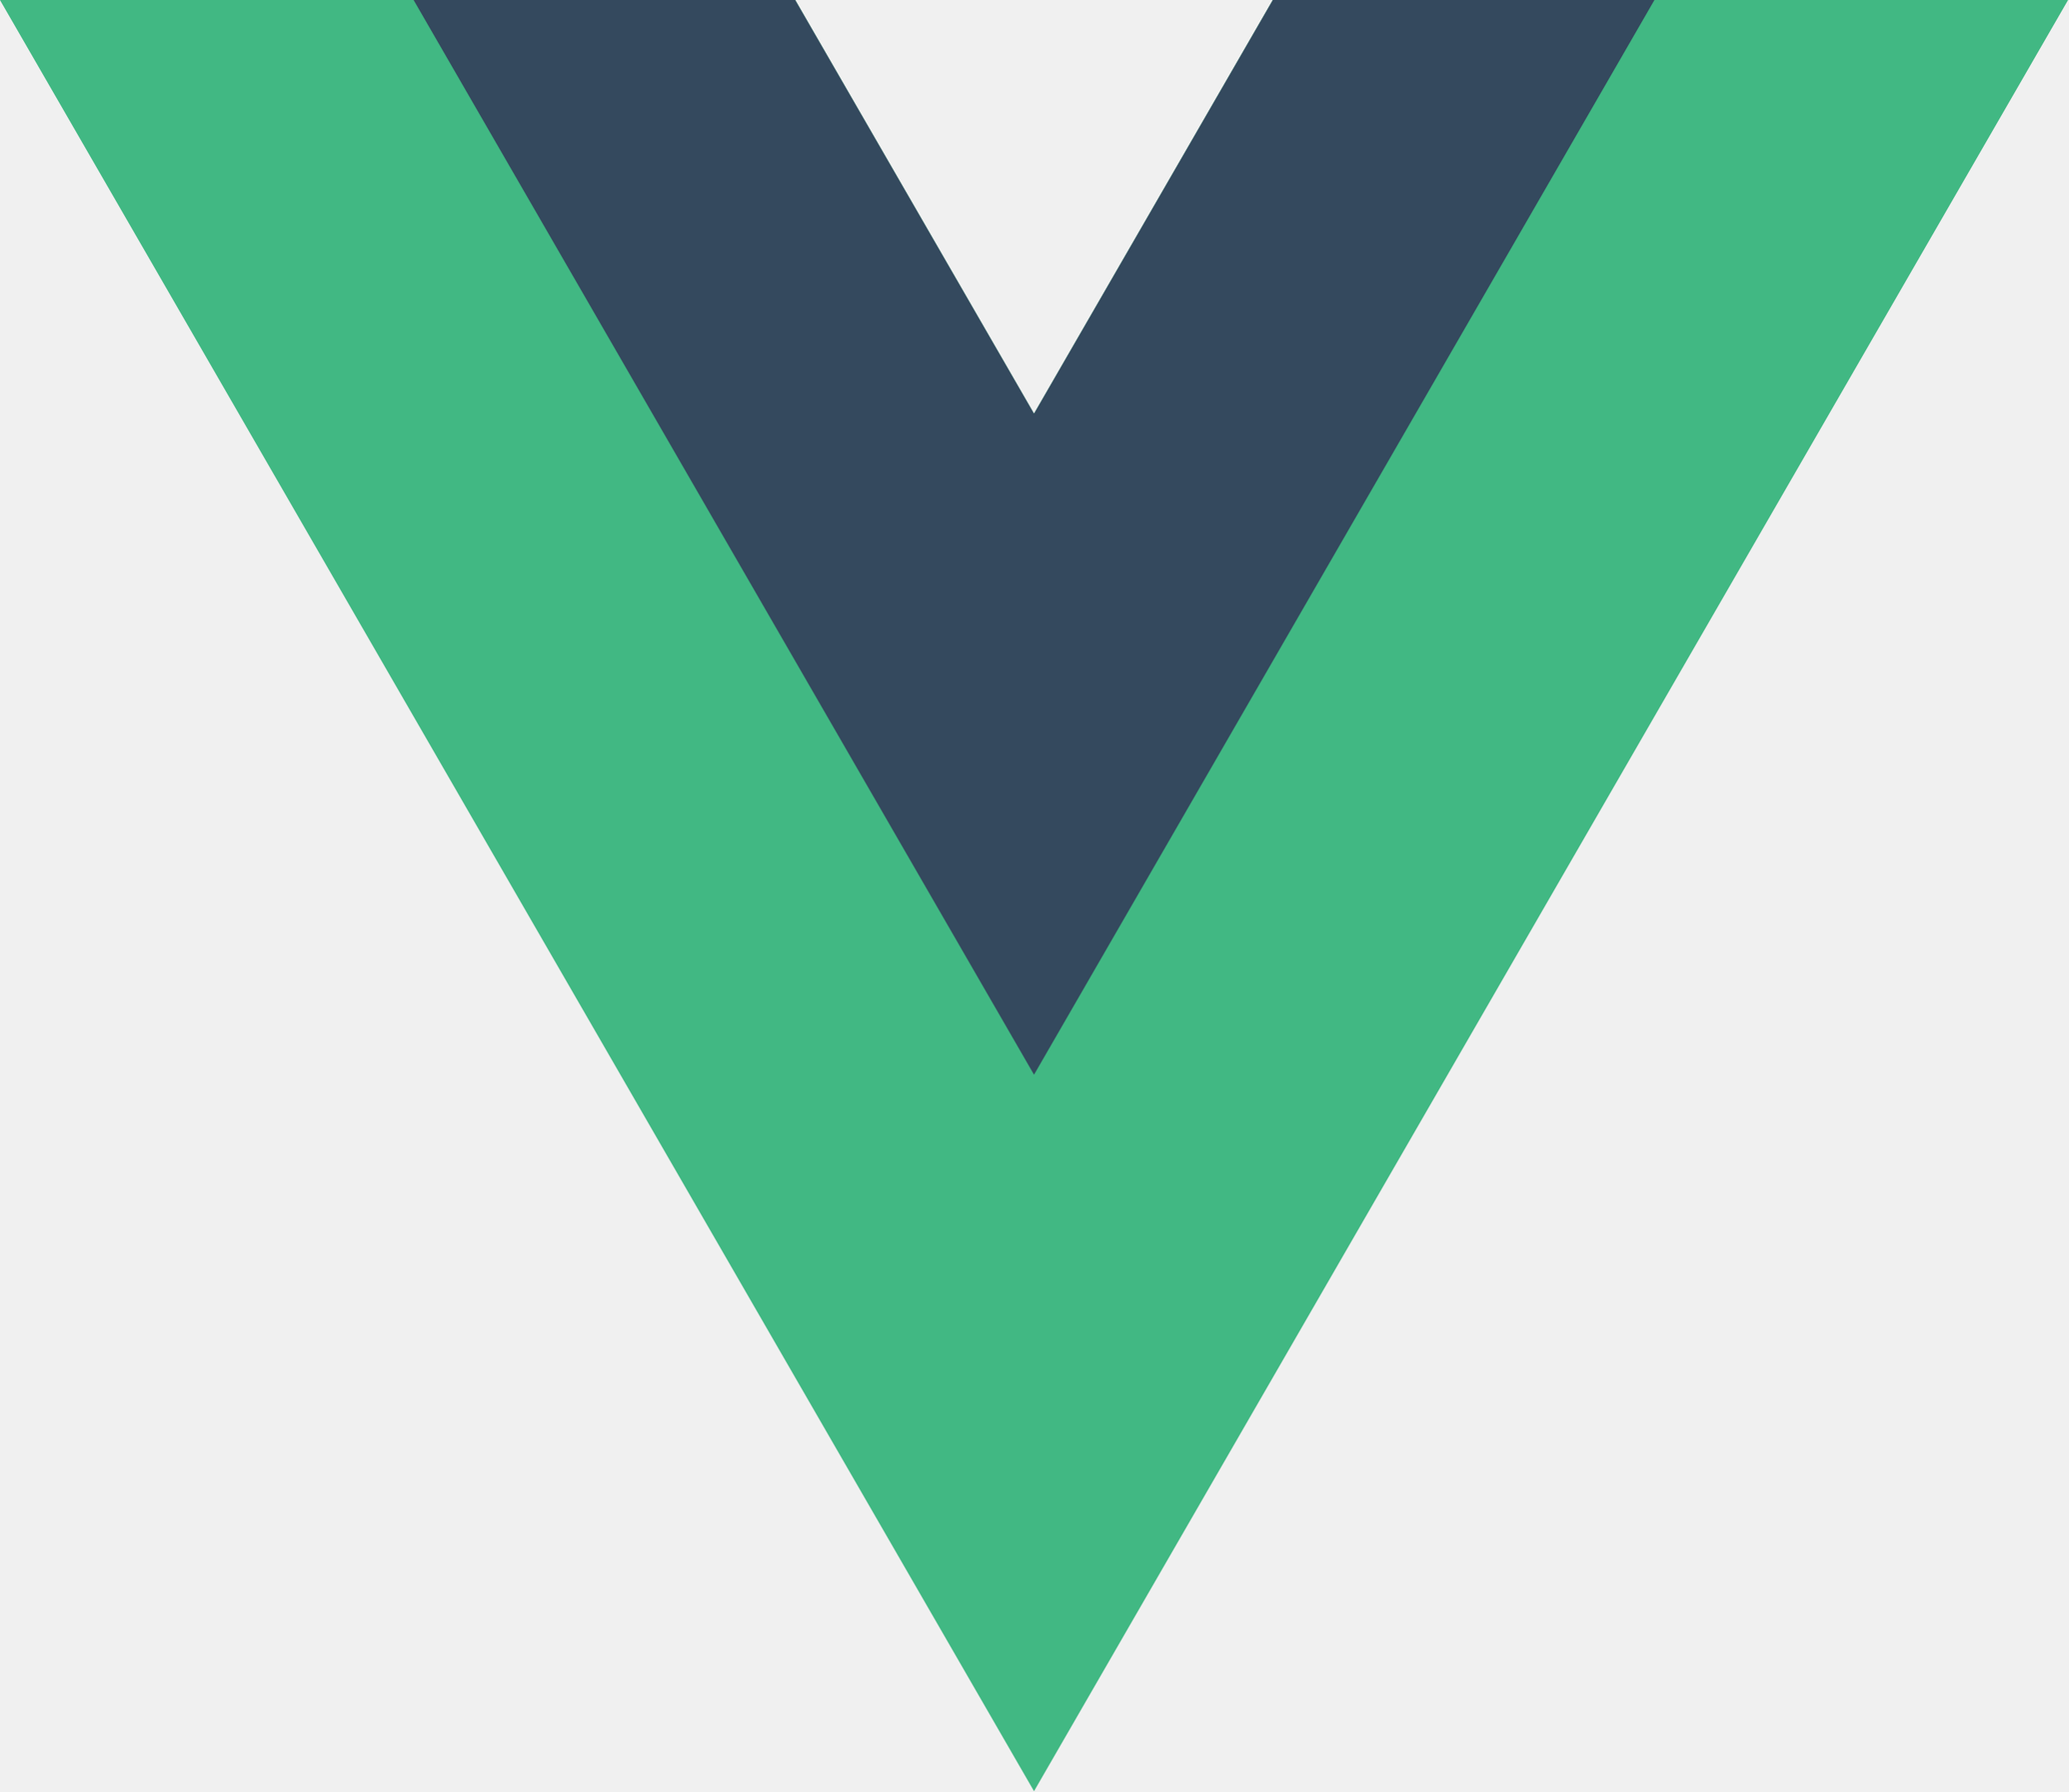
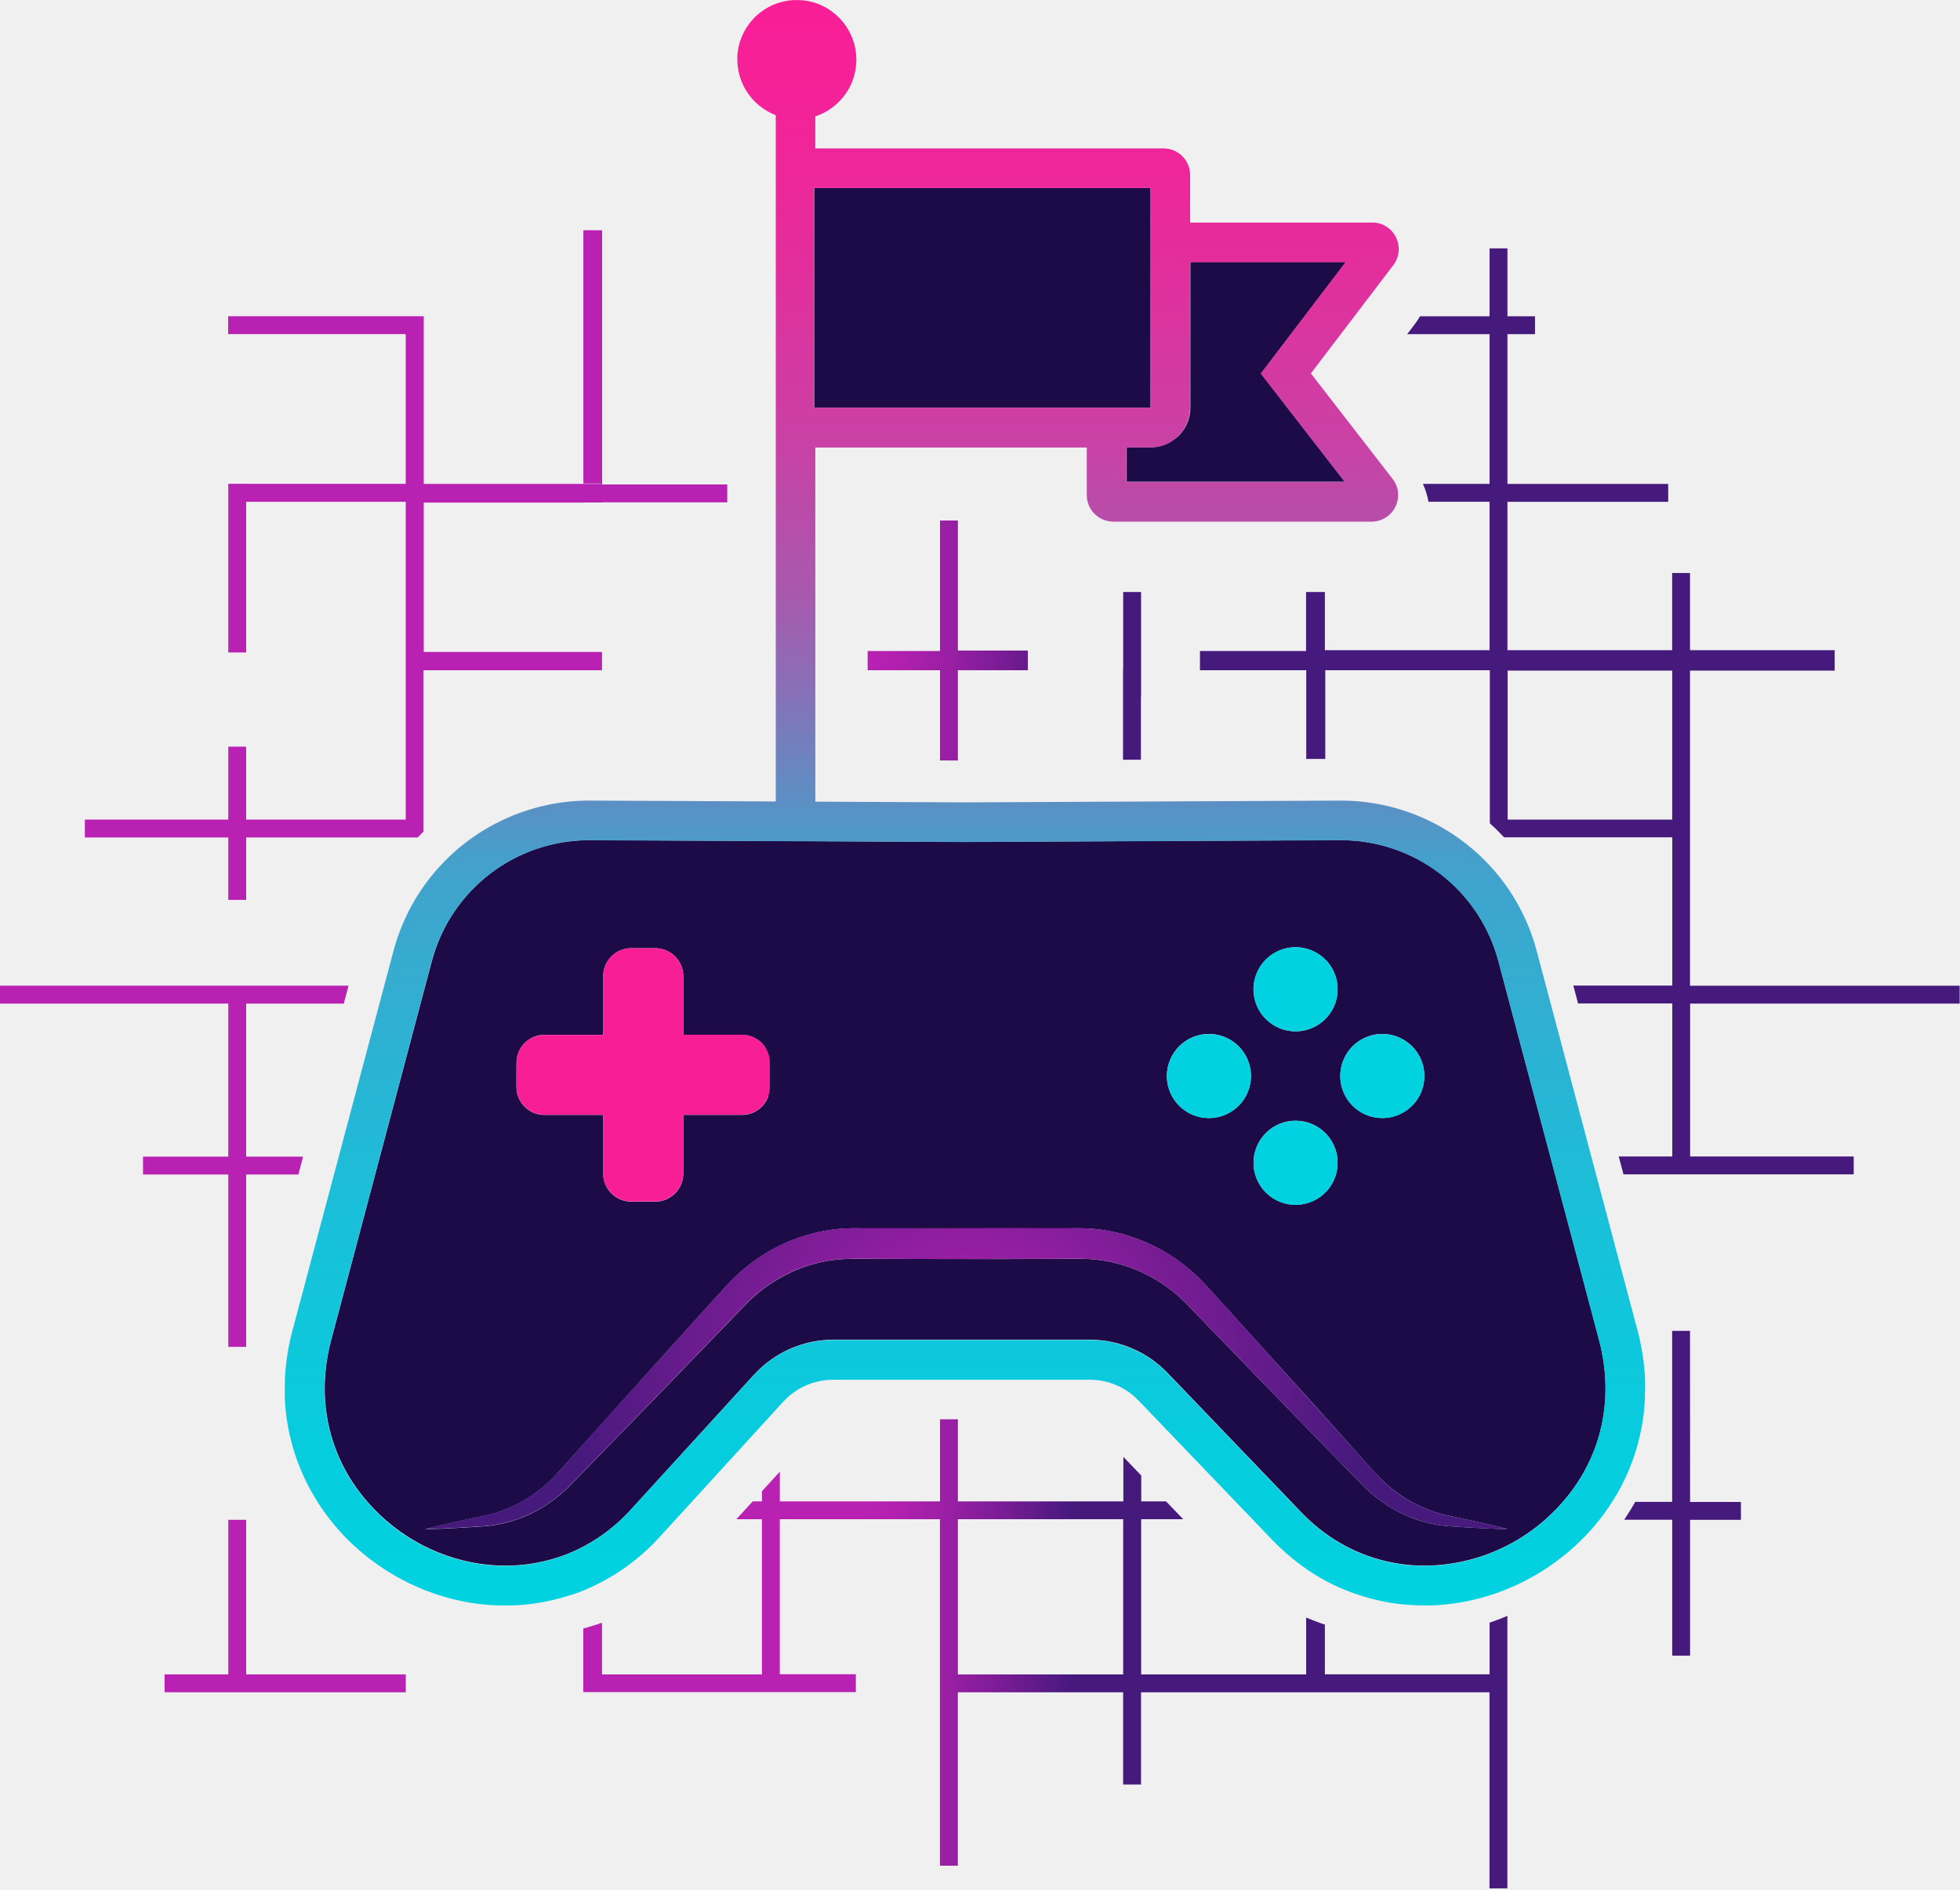
- <svg xmlns="http://www.w3.org/2000/svg" viewBox="0 0 261.76 226.69">
-   <path d="M161.096.001l-30.225 52.351L100.647.001H-.005l130.877 226.688L261.749.001z" fill="#41b883" />
-   <path d="M161.096.001l-30.225 52.351L100.647.001H52.346l78.526 136.01L209.398.001z" fill="#34495e" />
+ <svg xmlns="http://www.w3.org/2000/svg" width="979" height="944" viewBox="0 0 979 944" fill="none">
+   <g id="Logo" clip-path="url(#clip0_1_2)">
+     <g id="red">
+       <g id="Union">
+         <path fill-rule="evenodd" clip-rule="evenodd" d="M478.45 750.01H561.11V727.78L570.04 737.09V750.01H582.43L590.99 758.93H569.99V836.46H652.41V808.02L652.56 808.09L652.87 808.21L654.35 808.83L654.54 808.91L655.54 809.32C656.88 809.84 658.11 810.3 659.3 810.72L659.6 810.83L661.3 811.41H661.45L661.76 811.51V836.41H744.04V810.6C744.36 810.48 744.7 810.38 745.04 810.25L745.979 809.91L746.22 809.83C747.13 809.53 748.04 809.19 748.94 808.83L750.22 808.33C751.13 807.96 752.03 807.59 752.92 807.19V943.38H743.99V845.38H569.92V891.47H560.99V845.38H478.42V932.01H469.49V758.93H389.49V836.35H427.49V845.28H291.35V813.49L291.65 813.41H291.8L293.57 812.91C294.74 812.57 295.92 812.21 297.17 811.8L297.48 811.71L298.78 811.28L300.26 810.77L300.56 810.67H300.71V836.45H380.57V758.93H367.8L375.96 750.01H380.59V744.95L389.52 735.18V750.01H469.52V709.01H478.45V750.01ZM478.45 836.45H561.02V758.93H478.45V836.45Z" fill="url(#paint0_linear_1_2)" />
+         <path d="M122.96 836.44H202.68V845.37H82.21V836.44H114.03V759.22H122.96V836.44Z" fill="url(#paint1_linear_1_2)" />
+         <path d="M844.18 750.3H869.57V759.23H844.18V827.08H835.25V759.19H811.25C811.37 759.02 811.48 758.85 811.59 758.68C812.23 757.75 812.87 756.75 813.5 755.75L813.86 755.18C814.62 753.97 815.36 752.74 816.08 751.5L816.46 750.83V750.76C816.56 750.6 816.65 750.42 816.75 750.26H835.22V664.82H844.15L844.18 750.3Z" fill="url(#paint2_linear_1_2)" />
+         <path d="M171.72 501.34H122.96V577.79H151.41L149.04 586.72H122.96V672.81H114.03V586.72H71.44V577.79H114.03V501.34H0V492.41H174.09L171.72 501.34Z" fill="url(#paint3_linear_1_2)" />
+         <path fill-rule="evenodd" clip-rule="evenodd" d="M752.95 157.99H766.729V166.92H752.95V241.74H833.25V250.67H752.95V324.78H835.22V286.23H844.15V324.79H916.41V334.99H844.15V492.42H978.83V501.35H844.2V577.72H925.91V586.65H810.91L808.54 577.72H835.29V501.28H788.229L785.86 492.35H835.29V418.28H751.29C750 416.92 748.69 415.57 747.38 414.28C746.33 413.28 745.25 412.28 744.16 411.28V334.83H661.96V379.12H652.45V334.83H599.37V325.2H652.37V295.73H661.76V324.78H744.02V250.66H713.51C712.959 247.58 712.029 244.581 710.74 241.73H744.02V166.92H702.87L706.55 162.09C707.547 160.783 708.459 159.413 709.28 157.99H744.02V124.08H752.95V157.99ZM753.03 409.42H835.24V334.99H753.03V409.42Z" fill="url(#paint4_linear_1_2)" />
+         <path d="M300.76 242.02H363.26V250.95H300.76V251.02H291.83V251.08H211.66V325.67H300.71V334.83H211.54V415.35C210.57 416.35 209.6 417.35 208.66 418.35H122.96V449.52H114.03V418.35H42.38V409.42H114.03V372.98H122.96V409.43H202.66V250.67H122.96V325.94H114.03V241.67H122.96V241.7H202.66V166.89H113.96V157.96H211.66V241.73H300.31V241.54H291.38V115.02H300.76V242.02Z" fill="url(#paint5_linear_1_2)" />
+         <path d="M478.45 260.01V324.97H513.39V334.83H478.45V379.92L469.52 379.87V334.83H433.38V325.2H469.52V260.01H478.45Z" fill="url(#paint6_linear_1_2)" />
+         <path d="M569.95 348.22H569.87V379.5L560.94 379.54V334.13H561.021V295.73H569.95V348.22Z" fill="url(#paint7_linear_1_2)" />
+       </g>
+     </g>
+     <g id="circuloEfectoCargar">
+       <path id="Exclude" d="M482 429C537.228 429 582 473.772 582 529C582 584.228 537.228 629 482 629C426.772 629 382 584.228 382 529C382 473.772 426.772 429 482 429ZM482 454C440.579 454 407 487.579 407 529C407 570.421 440.579 604 482 604C523.421 604 557 570.421 557 529C557 487.579 523.421 454 482 454Z" fill="#1E1E1E" />
+     </g>
+     <g id="manderaFondo">
+       <path id="Vector" d="M408.01 203.6H542.94H562.78H574.69V130.85V111V93.81H406.69V203.6H408.01Z" fill="#1D0B47" />
+       <path id="Vector_2" d="M587.31 218.91C586.88 219.27 586.44 219.6 585.98 219.91C585.177 220.472 584.331 220.97 583.45 221.4C582.114 222.058 580.709 222.565 579.26 222.91C577.762 223.26 576.229 223.437 574.69 223.44H562.78V240.67H671.78L642.85 203.33L639.18 198.59L638.18 197.23L629.89 186.54L639.12 174.42L672.27 130.88H594.58V203.63C594.59 208.811 592.564 213.788 588.94 217.49C588.426 217.996 587.881 218.47 587.31 218.91Z" fill="#1D0B47" />
+     </g>
+     <g id="mandoColor">
+       <g id="Union_2">
+         <path fill-rule="evenodd" clip-rule="evenodd" d="M670.05 419.67C687.935 419.697 705.311 425.624 719.484 436.531C733.657 447.439 743.835 462.718 748.44 480L798.73 669.34C798.9 669.99 799.06 670.63 799.22 671.28L799.369 671.888L799.51 672.51C799.626 673.012 799.738 673.514 799.845 674.015C799.869 674.128 799.893 674.241 799.917 674.354C799.971 674.608 800.022 674.862 800.074 675.116C800.355 676.492 800.61 677.867 800.83 679.24C800.621 677.94 800.38 676.637 800.117 675.33C800.377 676.632 800.609 677.932 800.81 679.23C801.504 683.6 801.885 688.016 801.95 692.441C801.98 694.14 801.95 695.801 801.88 697.441C801.84 698.38 801.78 699.31 801.71 700.23C801.6 701.69 801.45 703.211 801.26 704.691C801.13 705.76 800.97 706.81 800.8 707.87C800.317 710.764 799.686 713.631 798.91 716.46C798.776 716.92 798.647 717.37 798.52 717.81C798.22 718.9 797.88 719.97 797.52 721.04C797.34 721.59 797.15 722.13 796.95 722.67C793.902 731.063 789.567 738.931 784.1 745.99C781.395 749.501 778.444 752.816 775.27 755.91C774.34 756.82 773.391 757.708 772.427 758.574C771.886 759.061 771.34 759.54 770.788 760.013C769.864 760.805 768.925 761.578 767.973 762.33C766.868 763.203 765.744 764.049 764.604 764.868C764.471 764.964 764.338 765.06 764.204 765.155C762.715 766.213 761.196 767.225 759.651 768.19C758.995 768.599 758.334 768.999 757.668 769.392C756.301 770.198 754.914 770.966 753.509 771.699C752.872 772.032 752.23 772.357 751.585 772.675C751.328 772.802 751.07 772.927 750.811 773.051C750.006 773.438 749.195 773.814 748.379 774.177C748.226 774.245 748.072 774.313 747.918 774.381C746.875 774.839 745.824 775.277 744.764 775.695C744.729 775.709 744.694 775.723 744.659 775.736C744.43 775.826 744.202 775.917 743.973 776.005C743.633 776.136 743.293 776.264 742.952 776.391C742.901 776.41 742.849 776.428 742.798 776.446C742.201 776.667 741.601 776.881 740.999 777.089C740.932 777.112 740.865 777.135 740.798 777.158C740.223 777.355 739.646 777.545 739.067 777.731C738.87 777.794 738.673 777.856 738.476 777.918C738.065 778.047 737.653 778.173 737.241 778.296C736.849 778.413 736.458 778.526 736.065 778.638C732.759 779.575 729.395 780.33 725.989 780.893C725.101 781.039 724.211 781.171 723.318 781.292C722.75 781.369 722.181 781.442 721.612 781.508C721.108 781.566 720.603 781.62 720.097 781.67C719.138 781.765 718.176 781.847 717.212 781.912C716.716 781.946 716.218 781.974 715.72 781.999C715.107 782.031 714.492 782.058 713.877 782.077C713.783 782.08 713.689 782.081 713.595 782.084C712.951 782.102 712.305 782.116 711.66 782.12L711.639 782.119C711.636 782.119 711.633 782.12 711.63 782.12C710.981 782.121 710.332 782.11 709.684 782.096C709.531 782.092 709.378 782.091 709.225 782.087C697.197 781.752 685.369 778.848 674.54 773.56C672.749 772.671 670.99 771.723 669.267 770.717C662.029 766.49 655.423 761.244 649.66 755.13L583.1 685.75C578.082 680.54 572.067 676.392 565.413 673.554C558.968 670.805 552.05 669.338 545.048 669.235L544.37 669.23H416.31C408.853 669.23 401.478 670.781 394.653 673.783C387.857 676.773 381.753 681.136 376.726 686.599C376.704 686.623 376.681 686.646 376.66 686.67L315.19 754.02C306.298 763.895 295.244 771.582 282.89 776.48C273.204 780.213 262.911 782.126 252.53 782.12C229.363 782.12 206.8 772.852 189.841 756.81C187.594 754.685 185.445 752.442 183.406 750.085C184.856 751.761 186.363 753.38 187.921 754.94C185.127 752.14 182.498 749.149 180.06 745.98C168.186 730.687 161.889 711.799 162.21 692.441C162.329 685.124 163.293 677.848 165.081 670.756L165.45 669.34L215.74 480C220.346 462.718 230.527 447.438 244.702 436.53C254.065 429.325 264.825 424.294 276.206 421.7C276.401 421.656 276.596 421.612 276.791 421.569L276.881 421.55C277.121 421.497 277.361 421.446 277.602 421.396L277.078 421.507C277.35 421.448 277.622 421.391 277.894 421.335C278.052 421.303 278.21 421.27 278.369 421.238C278.363 421.24 278.357 421.24 278.351 421.241C278.425 421.227 278.499 421.213 278.573 421.198C278.791 421.155 279.01 421.113 279.229 421.071L279.899 420.948C279.994 420.931 280.09 420.915 280.186 420.899C281.401 420.685 282.623 420.497 283.849 420.339C283.979 420.322 284.109 420.306 284.239 420.29C285.009 420.194 285.782 420.109 286.556 420.035C286.581 420.033 286.606 420.031 286.631 420.028L286.649 420.026C287.453 419.951 288.26 419.888 289.068 419.836C289.087 419.835 289.105 419.833 289.124 419.832C289.127 419.832 289.13 419.831 289.132 419.831C289.672 419.797 290.213 419.769 290.754 419.745C290.777 419.744 290.8 419.743 290.823 419.742C291.362 419.719 291.901 419.702 292.442 419.69C292.17 419.696 291.899 419.704 291.628 419.713C292.464 419.686 293.302 419.671 294.14 419.67L482 420.55H482.18L670.05 419.67ZM482.7 613.58C469.5 613.46 456.31 613.52 443.11 613.58H425.62L422.93 613.67C415.712 613.97 408.565 615.231 401.68 617.42C394.734 619.549 388.095 622.575 381.93 626.42C375.68 630.292 369.936 634.928 364.83 640.22L362.91 642.22L361.18 644.13L350.77 655.56L336.95 670.85C318.536 691.263 300.157 711.7 281.81 732.16L278.38 735.97L276.74 737.75L275.04 739.46C272.736 741.695 270.273 743.76 267.67 745.64C265.086 747.535 262.372 749.249 259.55 750.77C256.717 752.253 253.791 753.553 250.79 754.66C247.782 755.773 244.693 756.652 241.55 757.29L231.79 759.35C225.291 760.79 218.77 762.22 212.29 763.92C218.96 763.81 225.59 763.44 232.23 763.08L242.23 762.42C252.726 761.544 262.858 758.155 271.77 752.54C274.799 750.616 277.686 748.477 280.41 746.14L282.41 744.33L284.36 742.441L287.98 738.75C307.12 719.08 326.32 699.49 345.32 679.75L373.77 650.33C378.225 645.947 383.21 642.137 388.61 638.99C391.271 637.433 394.02 636.027 396.84 634.78C399.655 633.579 402.54 632.55 405.48 631.7C408.402 630.851 411.375 630.183 414.38 629.7C417.362 629.254 420.367 628.983 423.38 628.89L425.65 628.82H433.14L443.07 628.87C456.26 628.95 469.42 628.89 482.62 628.95C495.82 629.01 509.01 628.94 522.2 628.87L532.14 628.82H539.63C540.45 628.82 541.15 628.87 541.92 628.87C544.933 628.965 547.938 629.231 550.92 629.67C553.929 630.151 556.905 630.819 559.83 631.67C565.743 633.352 571.416 635.785 576.71 638.91C582.118 642.055 587.113 645.861 591.58 650.24L620.03 679.66C639.08 699.42 658.26 719.02 677.4 738.66L681.02 742.36L683.02 744.25L685.02 746.06C687.743 748.4 690.63 750.542 693.66 752.47C699.607 756.223 706.116 759.002 712.94 760.7C716.298 761.518 719.715 762.076 723.16 762.37L733.16 763.03C739.8 763.39 746.45 763.76 753.14 763.87C746.63 762.17 740.14 760.74 733.63 759.3L723.86 757.24C720.714 756.597 717.621 755.714 714.61 754.6C711.608 753.491 708.682 752.189 705.85 750.7C703.031 749.18 700.321 747.466 697.74 745.57C695.132 743.693 692.666 741.627 690.36 739.39L688.66 737.67L687.02 735.95L683.59 732.14C665.284 711.6 646.894 691.15 628.42 670.79L614.59 655.49L602.43 642.14L600.51 640.14C590.325 629.559 577.632 621.724 563.61 617.36C556.714 615.196 549.562 613.955 542.34 613.67C541.45 613.64 540.5 613.58 539.66 613.58H522.3C509.1 613.58 495.9 613.7 482.7 613.58ZM647.11 559.84C641.542 559.845 636.204 562.061 632.27 566.001C628.336 569.941 626.128 575.282 626.13 580.85C626.13 585.003 627.362 589.063 629.669 592.517C631.977 595.97 635.256 598.662 639.093 600.251C642.93 601.841 647.153 602.257 651.227 601.446C655.3 600.636 659.042 598.636 661.979 595.699C664.916 592.762 666.917 589.021 667.727 584.947C668.537 580.874 668.121 576.651 666.532 572.814C664.942 568.976 662.251 565.696 658.797 563.389C655.344 561.081 651.284 559.85 647.13 559.85L647.11 559.84ZM315.28 473.67C311.567 473.67 308.006 475.145 305.38 477.771C302.755 480.396 301.28 483.957 301.28 487.67V516.93H271.99C268.277 516.93 264.716 518.405 262.09 521.03C259.465 523.656 257.99 527.217 257.99 530.93L257.95 542.97C257.95 546.683 259.425 550.244 262.05 552.869C264.676 555.495 268.237 556.97 271.95 556.97H301.28V586.27C301.28 589.983 302.755 593.545 305.38 596.17C308.006 598.795 311.567 600.27 315.28 600.27H327.28C330.992 600.27 334.554 598.795 337.179 596.17C339.805 593.545 341.28 589.983 341.28 586.27V556.97H370.58C374.293 556.97 377.854 555.495 380.48 552.869C383.105 550.244 384.58 546.683 384.58 542.97V530.97C384.58 527.257 383.105 523.696 380.48 521.07C377.854 518.445 374.293 516.97 370.58 516.97H341.28V487.67C341.28 483.957 339.805 480.396 337.179 477.771C334.554 475.145 330.993 473.67 327.28 473.67H315.28ZM603.82 516.5C598.252 516.505 592.914 518.721 588.98 522.661C585.046 526.601 582.838 531.942 582.84 537.51C582.84 541.663 584.072 545.723 586.379 549.177C588.687 552.63 591.967 555.322 595.804 556.911C599.641 558.501 603.863 558.917 607.937 558.107C612.01 557.296 615.752 555.296 618.689 552.359C621.626 549.423 623.627 545.68 624.437 541.607C625.247 537.533 624.831 533.311 623.242 529.474C621.652 525.636 618.961 522.356 615.507 520.049C612.054 517.741 607.994 516.51 603.84 516.51L603.82 516.5ZM690.45 516.5C687.691 516.5 684.96 517.044 682.411 518.1C679.863 519.156 677.547 520.703 675.597 522.654C673.647 524.605 672.1 526.922 671.045 529.471C669.991 532.02 669.448 534.751 669.45 537.51C669.45 541.663 670.681 545.723 672.989 549.177C675.296 552.63 678.576 555.322 682.413 556.911C686.251 558.501 690.474 558.917 694.547 558.107C698.621 557.296 702.362 555.296 705.299 552.359C708.236 549.423 710.236 545.68 711.046 541.607C711.856 537.533 711.441 533.311 709.852 529.474C708.263 525.636 705.57 522.356 702.117 520.049C698.663 517.742 694.603 516.51 690.45 516.51V516.5ZM647.13 473.191C644.372 473.191 641.64 473.733 639.091 474.789C636.543 475.845 634.227 477.394 632.277 479.345C630.327 481.296 628.781 483.612 627.726 486.16C626.671 488.709 626.129 491.442 626.13 494.2C626.13 498.354 627.362 502.414 629.669 505.867C631.977 509.32 635.256 512.012 639.093 513.602C642.93 515.191 647.153 515.607 651.227 514.797C655.301 513.987 659.042 511.986 661.979 509.049C664.916 506.112 666.917 502.371 667.727 498.297C668.537 494.224 668.121 490.001 666.532 486.164C664.942 482.327 662.251 479.047 658.797 476.739C655.344 474.432 651.284 473.2 647.13 473.2V473.191Z" fill="url(#paint8_linear_1_2)" />
+         <path d="M796.661 723.456C793.64 731.563 789.412 739.17 784.12 746.02C781.414 749.521 778.463 752.826 775.29 755.91C778.464 752.816 781.415 749.502 784.12 745.99C789.41 739.15 793.637 731.553 796.661 723.456Z" fill="url(#paint9_linear_1_2)" />
+         <path d="M801.28 704.67C801.247 704.937 801.213 705.204 801.177 705.469C801.141 705.734 801.104 705.999 801.065 706.264C800.987 706.792 800.905 707.32 800.82 707.85C800.905 707.315 800.987 706.785 801.065 706.256C801.104 705.992 801.141 705.728 801.177 705.464C801.213 705.2 801.247 704.935 801.28 704.67Z" fill="url(#paint10_linear_1_2)" />
+         <path d="M801.73 700.2C801.66 701.67 801.47 703.18 801.28 704.66C801.47 703.2 801.62 701.7 801.73 700.2Z" fill="url(#paint11_linear_1_2)" />
+         <path d="M801.9 697.41C801.9 698.35 801.8 699.28 801.73 700.2C801.8 699.28 801.86 698.35 801.9 697.41Z" fill="url(#paint12_linear_1_2)" />
+         <path d="M801.97 692.45C802 694.11 801.97 695.77 801.9 697.45C801.97 695.77 801.97 694.11 801.97 692.45Z" fill="url(#paint13_linear_1_2)" />
+       </g>
+     </g>
+     <g id="botones">
+       <path id="Vector_3" d="M603.82 558.57C607.973 558.57 612.034 557.338 615.487 555.031C618.94 552.723 621.632 549.444 623.221 545.606C624.811 541.769 625.227 537.547 624.416 533.473C623.606 529.4 621.606 525.658 618.669 522.721C615.732 519.784 611.99 517.784 607.917 516.974C603.843 516.163 599.621 516.579 595.784 518.169C591.946 519.758 588.667 522.45 586.359 525.903C584.052 529.356 582.82 533.417 582.82 537.57C582.82 543.14 585.032 548.481 588.971 552.419C592.909 556.358 598.25 558.57 603.82 558.57Z" fill="url(#paint14_linear_1_2)" />
+       <path id="Vector_4" d="M647.11 601.91C651.263 601.91 655.323 600.678 658.777 598.371C662.23 596.063 664.922 592.784 666.511 588.946C668.101 585.109 668.517 580.887 667.706 576.813C666.896 572.74 664.896 568.998 661.959 566.061C659.022 563.124 655.28 561.124 651.207 560.314C647.133 559.503 642.911 559.919 639.074 561.509C635.236 563.098 631.957 565.79 629.649 569.243C627.342 572.696 626.11 576.757 626.11 580.91C626.11 586.48 628.322 591.821 632.261 595.759C636.199 599.698 641.54 601.91 647.11 601.91Z" fill="url(#paint15_linear_1_2)" />
+       <path id="Vector_5" d="M690.45 558.57C694.603 558.57 698.664 557.338 702.117 555.031C705.57 552.723 708.262 549.444 709.852 545.606C711.441 541.769 711.857 537.547 711.046 533.473C710.236 529.4 708.236 525.658 705.299 522.721C702.362 519.784 698.62 517.784 694.547 516.974C690.473 516.163 686.251 516.579 682.414 518.169C678.576 519.758 675.297 522.45 672.989 525.903C670.682 529.356 669.45 533.417 669.45 537.57C669.45 543.14 671.663 548.481 675.601 552.419C679.539 556.358 684.88 558.57 690.45 558.57Z" fill="url(#paint16_linear_1_2)" />
+       <path id="Vector_6" d="M665.785 503.819C671.109 493.496 667.056 480.812 656.733 475.489C646.41 470.165 633.727 474.218 628.403 484.541C623.08 494.864 627.133 507.547 637.455 512.871C647.778 518.194 660.462 514.142 665.785 503.819Z" fill="url(#paint17_linear_1_2)" />
+     </g>
+     <g id="bigotillo">
+       <path id="Vector_7" d="M723.84 757.24C720.694 756.597 717.602 755.714 714.59 754.6C711.589 753.492 708.662 752.189 705.83 750.7C703.011 749.18 700.301 747.466 697.72 745.57C695.113 743.693 692.646 741.627 690.34 739.39L688.66 737.67L687.02 735.89L683.59 732.08C665.217 711.6 646.827 691.15 628.42 670.73L614.59 655.43L607.65 647.81L604.18 644L602.43 642.08L600.51 640.08C590.325 629.5 577.633 621.664 563.61 617.3C556.714 615.136 549.562 613.895 542.34 613.61C541.45 613.61 540.5 613.53 539.66 613.52H537.17H532.17H522.17C508.97 613.46 495.77 613.4 482.57 613.52C469.37 613.64 456.18 613.52 442.98 613.52H432.98H427.98H425.66L422.97 613.61C415.732 613.902 408.565 615.159 401.66 617.35C394.714 619.479 388.075 622.505 381.91 626.35C375.659 630.223 369.915 634.858 364.81 640.15L362.89 642.15L361.16 644.06L357.69 647.87L350.75 655.49L336.93 670.78C318.47 691.127 300.09 711.563 281.79 732.09L278.36 735.9L276.74 737.67L275.04 739.38C272.735 741.615 270.272 743.68 267.67 745.56C265.085 747.456 262.372 749.17 259.55 750.69C256.716 752.173 253.79 753.473 250.79 754.58C247.782 755.692 244.693 756.572 241.55 757.21L231.79 759.27C225.28 760.71 218.79 762.14 212.29 763.84C218.96 763.73 225.59 763.36 232.23 763L242.23 762.34C252.727 761.464 262.858 758.075 271.77 752.46C274.799 750.536 277.687 748.397 280.41 746.06L282.41 744.25L284.36 742.36L287.96 738.67C307.1 719.03 326.27 699.44 345.3 679.67L373.75 650.25C378.205 645.866 383.19 642.057 388.59 638.91C391.252 637.353 393.999 635.947 396.82 634.7C399.636 633.516 402.521 632.504 405.46 631.67C408.383 630.82 411.355 630.152 414.36 629.67C417.341 629.223 420.347 628.953 423.36 628.86L425.63 628.79H428.12H433.12L443.05 628.84C456.24 628.91 469.42 628.98 482.6 628.92C495.78 628.86 508.99 628.92 522.18 628.84L532.12 628.79H537.12H539.61C540.43 628.79 541.13 628.79 541.9 628.84C544.913 628.934 547.918 629.201 550.9 629.64C553.909 630.121 556.884 630.789 559.81 631.64C565.727 633.327 571.404 635.767 576.7 638.9C582.108 642.045 587.103 645.851 591.57 650.23L620.04 679.67C639.04 699.43 658.27 719.03 677.41 738.67L681.03 742.37L683.03 744.26L685.03 746.07C687.753 748.41 690.641 750.553 693.67 752.48C699.633 756.238 706.159 759.016 713 760.71C716.359 761.528 719.776 762.086 723.22 762.38L733.22 763.04C739.86 763.4 746.51 763.77 753.22 763.88C746.74 762.18 740.22 760.75 733.71 759.31L723.84 757.24Z" fill="url(#paint18_radial_1_2)" />
+     </g>
+     <g id="cruceta">
+       <path id="Vector_8" d="M271.95 556.89H301.24V586.19C301.24 589.903 302.715 593.464 305.34 596.09C307.966 598.715 311.527 600.19 315.24 600.19H327.24C330.953 600.19 334.514 598.715 337.139 596.09C339.765 593.464 341.24 589.903 341.24 586.19V556.89H370.54C374.253 556.89 377.814 555.415 380.439 552.79C383.065 550.164 384.54 546.603 384.54 542.89V530.89C384.54 527.177 383.065 523.616 380.439 520.991C377.814 518.365 374.253 516.89 370.54 516.89H341.24V487.67C341.24 483.957 339.765 480.396 337.139 477.771C334.514 475.145 330.953 473.67 327.24 473.67H315.24C311.527 473.67 307.966 475.145 305.34 477.771C302.715 480.396 301.24 483.957 301.24 487.67V516.97H271.95C268.237 516.97 264.676 518.445 262.051 521.071C259.425 523.696 257.95 527.257 257.95 530.97V542.97C257.971 546.669 259.455 550.21 262.079 552.818C264.702 555.426 268.251 556.89 271.95 556.89Z" fill="#F81F96" />
+     </g>
+     <g id="bordeMando">
+       <path id="Vector_9" d="M821.72 693.37C821.72 692.52 821.72 691.66 821.72 690.8C821.72 690.35 821.72 689.91 821.72 689.47C821.68 688.53 821.63 687.59 821.57 686.65C821.57 686.3 821.57 685.95 821.5 685.6C821.4 684.31 821.29 683.02 821.14 681.72C821.14 681.49 821.08 681.25 821.05 681.01C820.93 679.94 820.79 678.88 820.64 677.81L820.43 676.48C820.29 675.587 820.14 674.697 819.98 673.81C819.89 673.34 819.81 672.86 819.71 672.39C819.54 671.47 819.34 670.56 819.14 669.64C819.05 669.21 818.96 668.79 818.86 668.37C818.56 667.04 818.24 665.71 817.86 664.37L767.57 475.03C767.49 474.72 767.39 474.41 767.31 474.11C766.267 470.318 765.009 466.588 763.54 462.94C762.74 460.94 761.86 459.04 760.94 457.13C758.86 452.796 756.474 448.615 753.8 444.62C744.543 430.881 732.057 419.623 717.436 411.833C702.815 404.043 686.507 399.959 669.94 399.94L575.94 400.38L481.99 400.82L407.25 400.47V223.56H542.83V247.31C542.822 249.251 543.244 251.169 544.065 252.927C544.887 254.686 546.087 256.24 547.58 257.48C547.933 257.785 548.303 258.069 548.69 258.33C549.04 258.56 549.4 258.79 549.78 258.99C551.723 260.043 553.9 260.593 556.11 260.59H685.05C688.301 260.6 691.443 259.415 693.877 257.259C696.311 255.104 697.867 252.129 698.25 248.9C698.25 248.6 698.32 248.3 698.34 247.99C698.375 247.394 698.375 246.796 698.34 246.2C698.114 243.648 697.152 241.216 695.57 239.2L654.77 186.55L695.93 132.48C697.31 130.698 698.205 128.59 698.53 126.36C698.622 125.761 698.668 125.156 698.67 124.55C698.67 123.955 698.63 123.36 698.55 122.77C698.437 121.886 698.236 121.015 697.95 120.17C697.751 119.611 697.521 119.063 697.26 118.53C696.998 118 696.701 117.489 696.37 117C696.211 116.75 696.038 116.509 695.85 116.28C695.49 115.808 695.099 115.36 694.68 114.94C692.454 112.732 689.508 111.397 686.38 111.18H685.38H594.46V93.98V87.42C594.457 83.897 593.056 80.519 590.564 78.029C588.072 75.539 584.693 74.14 581.17 74.14H407.24V58.14C411.178 56.843 414.802 54.738 417.88 51.96C419.102 50.867 420.229 49.673 421.25 48.39C424.385 44.47 426.473 39.818 427.32 34.87C427.759 32.277 427.857 29.638 427.61 27.02C427.455 25.302 427.143 23.602 426.68 21.94C424.88 15.402 420.918 9.667 415.44 5.67C412.018 3.175 408.099 1.446 403.95 0.6C403.11 0.42 402.25 0.29 401.39 0.19H401.27C400.75 0.19 400.22 0.09 399.7 0.06H399.13H398.02C397.49 0.06 396.96 0.06 396.43 0.06H396.27C395.8 0.06 395.34 0.13 394.87 0.18L394.38 0.24C394.03 0.24 393.68 0.32 393.33 0.38L392.76 0.48L391.76 0.66L391.17 0.8L390.27 1.02L389.68 1.19C389.39 1.27 389.1 1.35 388.81 1.45L388.22 1.65C387.94 1.743 387.66 1.843 387.38 1.95L386.8 2.18L385.98 2.52L385.42 2.78C385.15 2.9 384.88 3.03 384.62 3.17L384.08 3.44L383.29 3.88L382.77 4.17C382.51 4.33 382.25 4.49 382 4.66L381.51 4.97L380.74 5.5L380.29 5.82L379.5 6.43L379.12 6.73L378.28 7.45L378 7.69C377.64 8.02 377.28 8.35 376.94 8.69C376.58 9.05 376.24 9.42 375.94 9.79C375.902 9.841 375.858 9.888 375.81 9.93C375.53 10.25 375.24 10.58 374.97 10.93L374.7 11.28C374.48 11.55 374.27 11.82 374.06 12.1C373.85 12.38 373.85 12.39 373.75 12.54C373.65 12.69 373.38 13.05 373.21 13.31L372.89 13.81C372.73 14.06 372.57 14.31 372.42 14.57L372.11 15.1C371.97 15.36 371.82 15.61 371.69 15.87L371.4 16.43C371.27 16.69 371.14 16.95 371.02 17.21L370.75 17.8L370.42 18.59L370.18 19.2C370.08 19.46 369.98 19.73 369.89 20C369.8 20.27 369.74 20.42 369.67 20.63C369.6 20.84 369.5 21.17 369.42 21.45L369.24 22.09L369.03 22.93L368.88 23.57C368.82 23.87 368.77 24.16 368.71 24.46C368.65 24.76 368.63 24.88 368.6 25.09C368.57 25.3 368.51 25.71 368.47 26.02C368.43 26.33 368.47 26.43 368.4 26.63C368.33 26.83 368.34 27.32 368.31 27.63C368.31 27.8 368.31 27.98 368.31 28.15C368.31 28.68 368.31 29.15 368.31 29.74C368.305 35.088 369.75 40.337 372.49 44.93C375.936 50.698 381.218 55.142 387.49 57.55V400.37L294.17 399.93C267.69 399.986 242.281 410.394 223.37 428.93C221.43 430.83 219.57 432.82 217.78 434.88C215.096 437.984 212.601 441.246 210.31 444.65C205.653 451.578 201.877 459.059 199.07 466.92C198.59 468.253 198.14 469.587 197.72 470.92C197.3 472.28 196.91 473.65 196.54 475.04L146.16 664.36C145.81 665.67 145.49 666.98 145.16 668.28L144.89 669.53C144.7 670.42 144.51 671.3 144.33 672.18L144.06 673.63C143.91 674.46 143.77 675.28 143.64 676.1C143.56 676.59 143.48 677.1 143.41 677.56C143.29 678.4 143.18 679.24 143.07 680.08C143.02 680.52 142.96 680.97 142.91 681.41C142.79 682.41 142.69 683.41 142.6 684.48L142.54 685.2C142.44 686.45 142.36 687.69 142.31 688.93C142.31 689.31 142.31 689.69 142.31 690.06C142.31 690.93 142.31 691.8 142.25 692.66C142.25 693.13 142.25 693.6 142.25 694.06C142.25 694.84 142.25 695.61 142.25 696.37C142.25 696.86 142.25 697.37 142.25 697.82C142.25 698.59 142.31 699.35 142.36 700.11C142.36 700.57 142.36 701.03 142.44 701.48C142.5 702.33 142.58 703.18 142.66 704.02C142.66 704.38 142.72 704.73 142.76 705.08C142.88 706.25 143.03 707.42 143.19 708.58C143.19 708.91 143.3 709.24 143.35 709.58C143.47 710.41 143.6 711.25 143.75 712.08C143.83 712.54 143.92 712.99 144 713.44C144.14 714.15 144.27 714.85 144.42 715.56C144.52 716.03 144.63 716.56 144.73 716.98C144.89 717.66 145.05 718.34 145.22 718.98C145.33 719.44 145.45 719.91 145.57 720.37C145.75 721.09 145.95 721.79 146.15 722.5C146.27 722.91 146.38 723.32 146.5 723.73C146.82 724.8 147.15 725.87 147.5 726.93C147.59 727.21 147.69 727.49 147.79 727.77C148.07 728.57 148.35 729.38 148.64 730.18C148.81 730.62 148.98 731.05 149.14 731.48L149.89 733.38C150.08 733.84 150.27 734.3 150.47 734.76C150.67 735.22 150.98 735.95 151.25 736.54C151.52 737.13 151.66 737.46 151.87 737.91C152.15 738.51 152.44 739.11 152.73 739.71C152.93 740.13 153.14 740.56 153.35 740.98C153.71 741.7 154.09 742.42 154.47 743.13L155.07 744.26C155.55 745.12 156.07 745.97 156.52 746.81C156.76 747.22 157 747.62 157.25 748.02C157.59 748.58 157.93 749.15 158.25 749.7L159.07 750.98C159.41 751.5 159.75 751.98 160.07 752.54C160.39 753.1 160.64 753.39 160.93 753.81C161.22 754.23 161.65 754.81 162.02 755.35C162.39 755.89 162.6 756.16 162.9 756.56C163.31 757.11 163.73 757.67 164.16 758.22L164.93 759.22C165.6 760.07 166.27 760.9 166.93 761.72C167.21 762.06 167.51 762.39 167.8 762.72C168.24 763.23 168.67 763.72 169.12 764.24L170.12 765.36C170.53 765.81 170.95 766.27 171.38 766.72L172.44 767.83L173.75 769.15L174.82 770.21L176.26 771.57L177.26 772.5C178.05 773.22 178.85 773.93 179.65 774.63L180.54 775.37C181.1 775.84 181.66 776.37 182.22 776.78L183.36 777.68L184.86 778.85L186.07 779.76C186.57 780.13 187.07 780.5 187.58 780.86L188.79 781.73L190.43 782.84L191.56 783.6C192.32 784.1 193.08 784.6 193.85 785.06L194.85 785.68C195.62 786.15 196.39 786.61 197.17 787.06L198.32 787.7C198.91 788.03 199.51 788.37 200.11 788.7L201.37 789.36L203.11 790.26L204.39 790.89L206.23 791.75L207.43 792.31C208.19 792.65 208.94 792.97 209.7 793.31L210.51 793.66C211.51 794.08 212.51 794.48 213.56 794.87L214.62 795.26C215.32 795.52 216.02 795.77 216.73 796.01L217.99 796.44C218.64 796.65 219.29 796.87 219.99 797.07L221.29 797.47L223.29 798.05L224.52 798.39C225.3 798.6 226.08 798.79 226.86 798.98L227.79 799.21C228.87 799.46 229.96 799.7 231.06 799.92L231.87 800.08L234.38 800.54L235.58 800.73L237.75 801.05L239.03 801.22L241.18 801.46L242.44 801.59L244.8 801.78L245.8 801.85C246.93 801.92 248.06 801.98 249.19 802.01H249.61H252.52C253.93 802.01 255.35 802.01 256.77 801.91H257.59C258.74 801.91 259.89 801.78 261.05 801.68L262.48 801.55C263.48 801.45 264.48 801.34 265.48 801.21L266.92 801.02C268.06 800.86 269.19 800.68 270.33 800.48L271.22 800.33C272.63 800.07 274.05 799.77 275.46 799.45L276.65 799.16C277.65 798.91 278.72 798.65 279.76 798.37L281.22 797.95C282.22 797.66 283.22 797.36 284.22 797.04L285.66 796.67C287.07 796.2 288.48 795.67 289.88 795.16C305.109 789.168 318.74 779.724 329.7 767.57L391.2 700.24C393.578 697.638 396.348 695.425 399.41 693.68C400.421 693.101 401.463 692.577 402.53 692.11C403.06 691.87 403.6 691.65 404.14 691.45C405.666 690.867 407.234 690.399 408.83 690.05L409.48 689.91C411.682 689.463 413.923 689.235 416.17 689.23H544.28C547.134 689.237 549.976 689.6 552.74 690.31C553.833 690.589 554.911 690.923 555.97 691.31C556.5 691.5 557.03 691.71 557.55 691.93C559.63 692.822 561.616 693.917 563.48 695.2C563.95 695.52 564.4 695.86 564.86 696.2C566.218 697.249 567.498 698.395 568.69 699.63L635.25 769.02C639.652 773.618 644.428 777.843 649.53 781.65C654.628 785.454 660.072 788.772 665.79 791.56C666.91 792.1 668.03 792.56 669.15 793.11L670.15 793.55C670.98 793.9 671.81 794.25 672.65 794.55L673.65 794.96C674.73 795.38 675.81 795.79 676.9 796.17H677.04C678.18 796.57 679.31 796.94 680.45 797.29L681.45 797.61C682.28 797.86 683.11 798.1 683.95 798.32L685.01 798.61C686.057 798.89 687.107 799.15 688.16 799.39L688.45 799.46C689.59 799.72 690.72 799.95 691.86 800.17L692.86 800.36C693.7 800.51 694.53 800.65 695.37 800.78L696.45 800.95C697.45 801.1 698.51 801.23 699.53 801.35H699.9C701.04 801.48 702.19 801.58 703.33 801.67L704.33 801.74C705.18 801.8 706.03 801.85 706.88 801.88L707.88 801.93C708.88 801.93 709.88 801.93 710.93 801.99H711.32C712.49 801.99 713.65 801.99 714.81 801.99L715.81 801.94C716.64 801.94 717.48 801.86 718.31 801.81L719.52 801.72L721.86 801.52L723.05 801.39C723.93 801.3 724.81 801.19 725.68 801.07L726.5 800.96C727.64 800.8 728.78 800.62 729.92 800.42L730.67 800.28L733.33 799.76L734.46 799.51C735.23 799.34 736 799.17 736.77 798.98L737.92 798.7L740.34 798.05L741.27 797.79C742.38 797.47 743.49 797.14 744.6 796.79L744.83 796.71C745.83 796.39 746.83 796.04 747.83 795.71L748.83 795.35L751.12 794.49L752.19 794.06C752.95 793.75 753.71 793.44 754.46 793.06L755.46 792.66C756.46 792.22 757.46 791.77 758.46 791.31L758.63 791.23C759.63 790.73 760.73 790.23 761.76 789.67L762.54 789.26C763.31 788.86 764.07 788.45 764.83 788.03L765.83 787.49C766.54 787.09 767.25 786.67 767.96 786.25L768.86 785.71C769.68 785.21 770.49 784.71 771.3 784.19L771.79 783.88C772.79 783.24 773.79 782.58 774.71 781.88L775.21 781.53C775.99 780.98 776.76 780.43 777.52 779.86L778.35 779.24C779.02 778.74 779.67 778.24 780.35 777.71L781.19 777.05C781.89 776.49 782.57 775.92 783.26 775.34L783.87 774.83C784.76 774.07 785.64 773.29 786.51 772.5L786.62 772.39C787.43 771.65 788.24 770.89 789.03 770.12L789.7 769.45C790.31 768.85 790.91 768.25 791.51 767.64L792.24 766.87C792.84 766.24 793.42 765.61 794 764.97C794.21 764.74 794.42 764.52 794.62 764.29C796.167 762.55 797.667 760.76 799.12 758.92L799.63 758.25C800.17 757.55 800.7 756.84 801.23 756.13L801.85 755.26C802.34 754.58 802.85 753.89 803.3 753.19L803.88 752.35C804.43 751.52 804.97 750.69 805.51 749.85C805.59 749.7 805.69 749.57 805.78 749.42C806.4 748.42 807.01 747.42 807.61 746.42L807.93 745.84C808.397 745.02 808.857 744.19 809.31 743.35L809.81 742.41C810.19 741.67 810.57 740.92 810.94 740.17C811.11 739.84 811.27 739.52 811.43 739.17C811.82 738.35 812.2 737.53 812.57 736.7C812.68 736.45 812.8 736.21 812.91 735.96C813.39 734.867 813.85 733.767 814.29 732.66C814.29 732.55 814.38 732.43 814.42 732.32C814.81 731.32 815.19 730.32 815.55 729.32C815.67 728.99 815.78 728.66 815.89 728.32C816.17 727.53 816.44 726.72 816.7 725.92L817.06 724.8C817.31 723.98 817.55 723.15 817.79 722.32C817.88 721.99 817.98 721.67 818.07 721.32C818.7 719 819.25 716.66 819.72 714.32C819.79 713.98 819.85 713.64 819.91 713.32C820.08 712.46 820.23 711.6 820.37 710.74C820.44 710.33 820.5 709.92 820.56 709.51C820.68 708.68 820.8 707.84 820.9 707C820.9 706.6 821.01 706.21 821.05 705.82C821.16 704.82 821.26 703.82 821.35 702.82L821.41 702.14C821.51 700.9 821.58 699.66 821.63 698.41C821.63 698.09 821.63 697.78 821.63 697.46C821.63 696.52 821.69 695.58 821.7 694.64C821.73 694.24 821.73 693.8 821.72 693.37ZM585.87 220.03C586.32 219.72 586.77 219.38 587.2 219.03C589.451 217.16 591.264 214.819 592.512 212.172C593.759 209.525 594.411 206.636 594.42 203.71V130.96H672.11L638.96 174.5L629.73 186.67L638.02 197.36L639.07 198.72L642.74 203.46L671.66 240.75H562.66V223.56H574.57C578.609 223.564 582.552 222.332 585.87 220.03ZM406.58 203.67V93.92H574.58V203.67H406.58ZM801.86 692.56C801.86 694.22 801.86 695.88 801.79 697.56C801.79 698.5 801.69 699.43 801.62 700.36C801.51 701.85 801.36 703.36 801.17 704.81C801.04 705.88 800.88 706.94 800.71 707.99C800.226 710.887 799.595 713.757 798.82 716.59L798.43 717.94C798.11 719.02 797.77 720.09 797.43 721.16C797.25 721.71 797.06 722.25 796.86 722.79C793.817 731.19 789.489 739.067 784.03 746.14C781.325 749.651 778.374 752.966 775.2 756.06C758.186 772.716 735.369 782.113 711.56 782.27C698.706 782.279 686.02 779.351 674.47 773.71C665.15 769.09 656.726 762.849 649.59 755.28L583.03 685.9C578.012 680.69 571.997 676.542 565.344 673.704C558.69 670.866 551.534 669.395 544.3 669.38H416.2C408.746 669.387 401.375 670.944 394.554 673.951C387.734 676.959 381.613 681.351 376.58 686.85L315.08 754.17C306.189 764.047 295.134 771.734 282.78 776.63C273.094 780.364 262.801 782.276 252.42 782.27C224.42 782.27 197.36 768.76 179.95 746.13C168.072 730.839 161.774 711.949 162.1 692.59C162.222 684.786 163.31 677.027 165.34 669.49L215.66 480.11C220.265 462.827 230.442 447.547 244.615 436.637C258.788 425.728 276.165 419.799 294.05 419.77L387.34 420.21L407.27 420.3L481.92 420.65H482.1L669.96 419.77C687.848 419.795 705.227 425.722 719.402 436.632C733.578 447.542 743.757 462.825 748.36 480.11L798.66 669.45C798.83 670.1 798.99 670.74 799.15 671.39C799.25 671.8 799.35 672.21 799.44 672.62C799.96 674.873 800.4 677.117 800.76 679.35C801.454 683.721 801.835 688.135 801.9 692.56H801.86Z" fill="url(#paint19_linear_1_2)" />
+     </g>
+   </g>
+   <defs>
+     <linearGradient id="paint0_linear_1_2" x1="433.38" y1="319.96" x2="535.22" y2="319.96" gradientUnits="userSpaceOnUse">
+       <stop stop-color="#B921B2" />
+       <stop offset="0.15" stop-color="#B120AE" />
+       <stop offset="0.38" stop-color="#9B1FA4" />
+       <stop offset="0.67" stop-color="#781C94" />
+       <stop offset="1" stop-color="#46197D" />
+     </linearGradient>
+     <linearGradient id="paint1_linear_1_2" x1="433.38" y1="319.96" x2="535.22" y2="319.96" gradientUnits="userSpaceOnUse">
+       <stop stop-color="#B921B2" />
+       <stop offset="0.15" stop-color="#B120AE" />
+       <stop offset="0.38" stop-color="#9B1FA4" />
+       <stop offset="0.67" stop-color="#781C94" />
+       <stop offset="1" stop-color="#46197D" />
+     </linearGradient>
+     <linearGradient id="paint2_linear_1_2" x1="433.38" y1="319.96" x2="535.22" y2="319.96" gradientUnits="userSpaceOnUse">
+       <stop stop-color="#B921B2" />
+       <stop offset="0.15" stop-color="#B120AE" />
+       <stop offset="0.38" stop-color="#9B1FA4" />
+       <stop offset="0.67" stop-color="#781C94" />
+       <stop offset="1" stop-color="#46197D" />
+     </linearGradient>
+     <linearGradient id="paint3_linear_1_2" x1="433.38" y1="319.96" x2="535.22" y2="319.96" gradientUnits="userSpaceOnUse">
+       <stop stop-color="#B921B2" />
+       <stop offset="0.15" stop-color="#B120AE" />
+       <stop offset="0.38" stop-color="#9B1FA4" />
+       <stop offset="0.67" stop-color="#781C94" />
+       <stop offset="1" stop-color="#46197D" />
+     </linearGradient>
+     <linearGradient id="paint4_linear_1_2" x1="433.38" y1="319.96" x2="535.22" y2="319.96" gradientUnits="userSpaceOnUse">
+       <stop stop-color="#B921B2" />
+       <stop offset="0.15" stop-color="#B120AE" />
+       <stop offset="0.38" stop-color="#9B1FA4" />
+       <stop offset="0.67" stop-color="#781C94" />
+       <stop offset="1" stop-color="#46197D" />
+     </linearGradient>
+     <linearGradient id="paint5_linear_1_2" x1="433.38" y1="319.96" x2="535.22" y2="319.96" gradientUnits="userSpaceOnUse">
+       <stop stop-color="#B921B2" />
+       <stop offset="0.15" stop-color="#B120AE" />
+       <stop offset="0.38" stop-color="#9B1FA4" />
+       <stop offset="0.67" stop-color="#781C94" />
+       <stop offset="1" stop-color="#46197D" />
+     </linearGradient>
+     <linearGradient id="paint6_linear_1_2" x1="433.38" y1="319.96" x2="535.22" y2="319.96" gradientUnits="userSpaceOnUse">
+       <stop stop-color="#B921B2" />
+       <stop offset="0.15" stop-color="#B120AE" />
+       <stop offset="0.38" stop-color="#9B1FA4" />
+       <stop offset="0.67" stop-color="#781C94" />
+       <stop offset="1" stop-color="#46197D" />
+     </linearGradient>
+     <linearGradient id="paint7_linear_1_2" x1="433.38" y1="319.96" x2="535.22" y2="319.96" gradientUnits="userSpaceOnUse">
+       <stop stop-color="#B921B2" />
+       <stop offset="0.15" stop-color="#B120AE" />
+       <stop offset="0.38" stop-color="#9B1FA4" />
+       <stop offset="0.67" stop-color="#781C94" />
+       <stop offset="1" stop-color="#46197D" />
+     </linearGradient>
+     <linearGradient id="paint8_linear_1_2" x1="801.05" y1="-14.508" x2="801.05" y2="816.21" gradientUnits="userSpaceOnUse">
+       <stop offset="1" stop-color="#1D0B47" />
+     </linearGradient>
+     <linearGradient id="paint9_linear_1_2" x1="801.05" y1="-14.508" x2="801.05" y2="816.21" gradientUnits="userSpaceOnUse">
+       <stop offset="1" stop-color="#1D0B47" />
+     </linearGradient>
+     <linearGradient id="paint10_linear_1_2" x1="801.05" y1="-14.508" x2="801.05" y2="816.21" gradientUnits="userSpaceOnUse">
+       <stop offset="1" stop-color="#1D0B47" />
+     </linearGradient>
+     <linearGradient id="paint11_linear_1_2" x1="801.05" y1="-14.508" x2="801.05" y2="816.21" gradientUnits="userSpaceOnUse">
+       <stop offset="1" stop-color="#1D0B47" />
+     </linearGradient>
+     <linearGradient id="paint12_linear_1_2" x1="801.05" y1="-14.508" x2="801.05" y2="816.21" gradientUnits="userSpaceOnUse">
+       <stop offset="1" stop-color="#1D0B47" />
+     </linearGradient>
+     <linearGradient id="paint13_linear_1_2" x1="801.05" y1="-14.508" x2="801.05" y2="816.21" gradientUnits="userSpaceOnUse">
+       <stop offset="1" stop-color="#1D0B47" />
+     </linearGradient>
+     <linearGradient id="paint14_linear_1_2" x1="582.79" y1="537.54" x2="624.85" y2="537.54" gradientUnits="userSpaceOnUse">
+       <stop stop-color="#01D1E0" />
+       <stop offset="1" stop-color="#00D2E0" />
+     </linearGradient>
+     <linearGradient id="paint15_linear_1_2" x1="626.07" y1="580.88" x2="668.14" y2="580.88" gradientUnits="userSpaceOnUse">
+       <stop stop-color="#01D1E0" />
+       <stop offset="1" stop-color="#00D2E0" />
+     </linearGradient>
+     <linearGradient id="paint16_linear_1_2" x1="669.42" y1="537.54" x2="711.48" y2="537.54" gradientUnits="userSpaceOnUse">
+       <stop stop-color="#01D1E0" />
+       <stop offset="1" stop-color="#00D2E0" />
+     </linearGradient>
+     <linearGradient id="paint17_linear_1_2" x1="626.036" y1="494.222" x2="668.106" y2="494.222" gradientUnits="userSpaceOnUse">
+       <stop stop-color="#01D1E0" />
+       <stop offset="1" stop-color="#00D2E0" />
+     </linearGradient>
+     <radialGradient id="paint18_radial_1_2" cx="0" cy="0" r="1" gradientUnits="userSpaceOnUse" gradientTransform="translate(482.7 688.62) scale(198.48 198.48)">
+       <stop stop-color="#B921B2" />
+       <stop offset="1" stop-color="#46197D" />
+     </radialGradient>
+     <linearGradient id="paint19_linear_1_2" x1="481.98" y1="-2.44435e-06" x2="481.98" y2="802.07" gradientUnits="userSpaceOnUse">
+       <stop stop-color="#F91E96" />
+       <stop offset="0.07" stop-color="#F42298" />
+       <stop offset="0.16" stop-color="#E42D9C" />
+       <stop offset="0.27" stop-color="#CB40A4" />
+       <stop offset="0.37" stop-color="#A859AE" />
+       <stop offset="0.43" stop-color="#8870B7" />
+       <stop offset="0.54" stop-color="#42A2CC" />
+       <stop offset="0.6" stop-color="#36ABD0" />
+       <stop offset="0.76" stop-color="#19C0D9" />
+       <stop offset="0.9" stop-color="#06CDDE" />
+       <stop offset="1" stop-color="#00D2E0" />
+     </linearGradient>
+     <clipPath id="clip0_1_2">
+       <rect width="978.77" height="943.35" fill="white" />
+     </clipPath>
+   </defs>
</svg>
